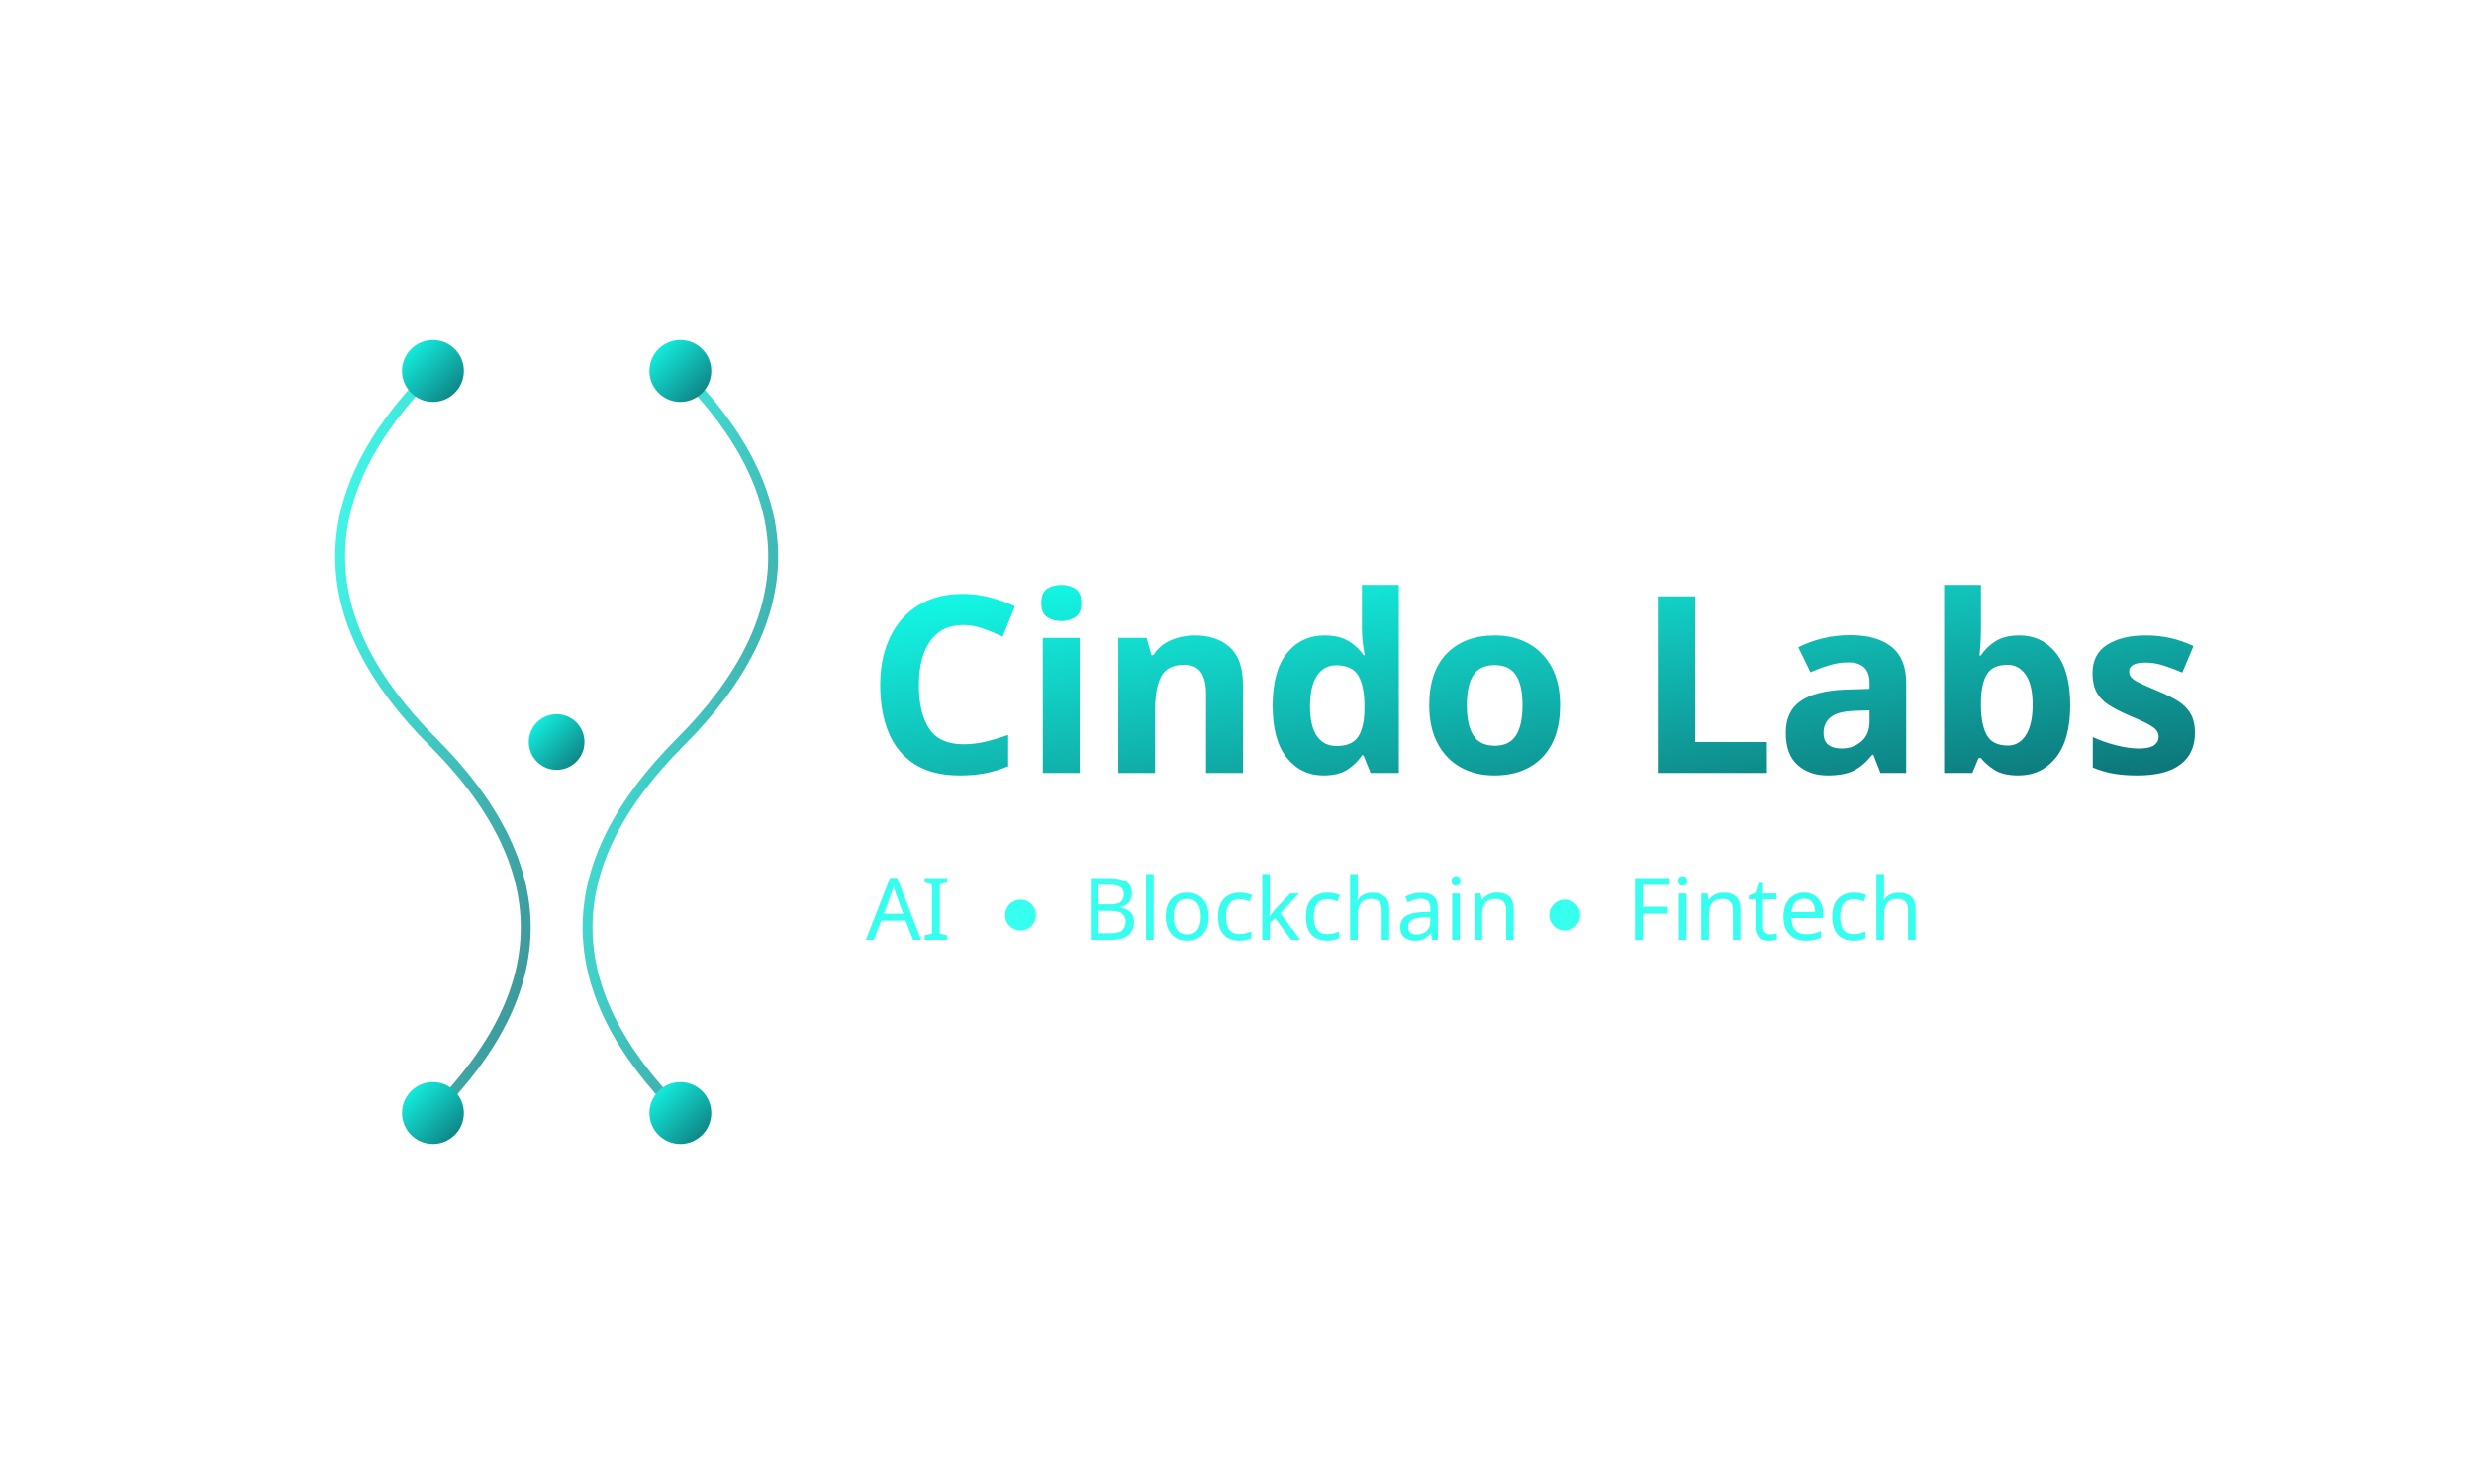
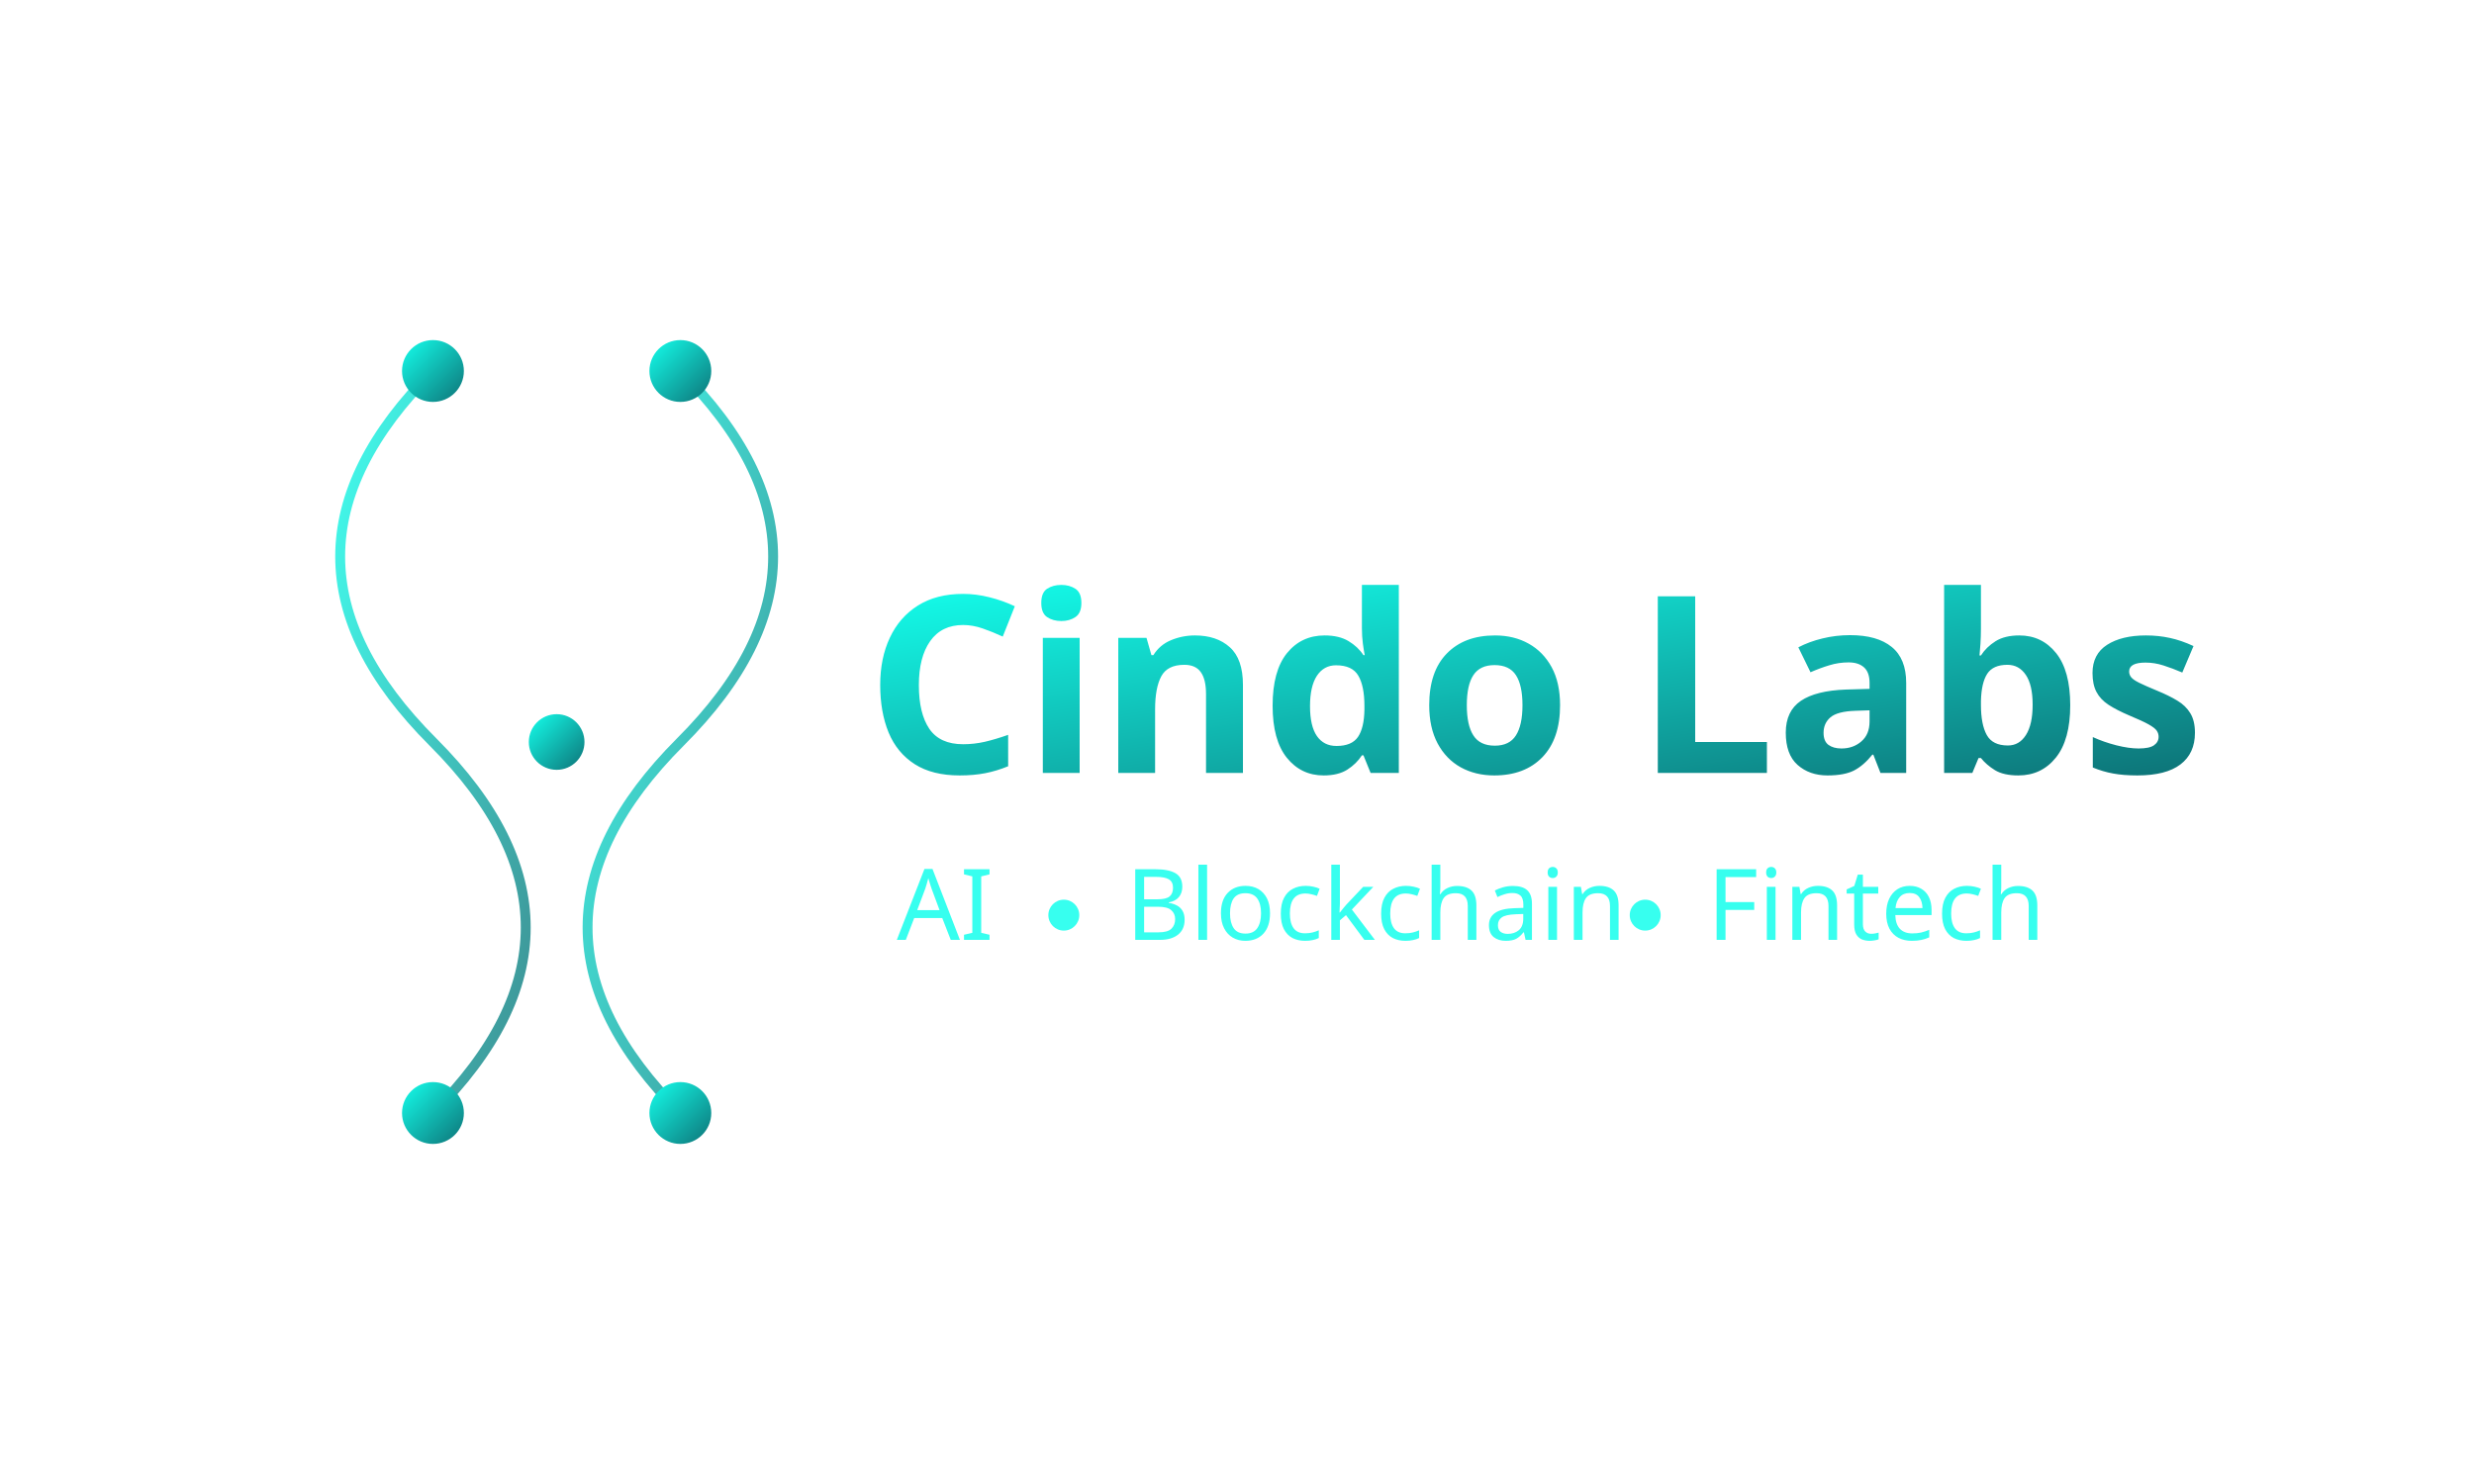
<svg xmlns="http://www.w3.org/2000/svg" width="400" height="240" viewBox="0 0 400 240" role="img" aria-label="Cindo Labs Fintech AI Logo - Pulsating Dots">
  <defs>
    <linearGradient id="neuralGrad" x1="0%" y1="0%" x2="100%" y2="100%">
      <stop offset="0%" stop-color="#14FFEC" />
      <stop offset="100%" stop-color="#0D7377" />
    </linearGradient>
  </defs>
  <g stroke="url(#neuralGrad)" stroke-width="1.6" opacity="0.8" fill="none" transform="translate(-20, 20)">
    <path d="M90 40 Q60 70, 90 100 T90 160" />
    <path d="M130 40 Q160 70, 130 100 T130 160" />
  </g>
  <g transform="translate(-20, 20)">
    <circle cx="90" cy="40" r="5" fill="url(#neuralGrad)">
      <animate attributeName="r" values="5;8;5" dur="2s" repeatCount="indefinite" />
    </circle>
    <circle cx="90" cy="160" r="5" fill="url(#neuralGrad)">
      <animate attributeName="r" values="5;8;5" dur="2.2s" repeatCount="indefinite" />
    </circle>
    <circle cx="130" cy="40" r="5" fill="url(#neuralGrad)">
      <animate attributeName="r" values="5;8;5" dur="1.8s" repeatCount="indefinite" />
    </circle>
    <circle cx="130" cy="160" r="5" fill="url(#neuralGrad)">
      <animate attributeName="r" values="5;8;5" dur="2.4s" repeatCount="indefinite" />
    </circle>
    <circle cx="110" cy="100" r="4.5" fill="url(#neuralGrad)">
      <animate attributeName="r" values="4.5;7;4.5" dur="1.6s" repeatCount="indefinite" />
    </circle>
  </g>
  <text x="140" y="125" font-family="Poppins, Montserrat, sans-serif" font-size="40" font-weight="700" fill="url(#neuralGrad)">
    Cindo Labs
  </text>
-   <g font-family="Poppins, sans-serif" font-size="14" fill="#14FFEC" opacity="0.85">
-     <text x="140" y="152">AI</text>
-     <circle cx="165" cy="148" r="2.5" fill="#14FFEC">
+   <g font-family="Poppins, sans-serif" font-size="16" fill="#14FFEC" opacity="0.85">
+     <text x="145" y="152">AI</text>
+     <circle cx="172" cy="148" r="2.5" fill="#14FFEC">
      <animate attributeName="r" values="2.5;4;2.5" dur="1.5s" repeatCount="indefinite" />
    </circle>
-     <text x="175" y="152">Blockchain</text>
-     <circle cx="253" cy="148" r="2.5" fill="#14FFEC">
+     <text x="182" y="152">Blockchain</text>
+     <circle cx="266" cy="148" r="2.5" fill="#14FFEC">
      <animate attributeName="r" values="2.5;4;2.5" dur="1.8s" repeatCount="indefinite" />
    </circle>
-     <text x="263" y="152">Fintech</text>
+     <text x="276" y="152">Fintech</text>
  </g>
</svg>
